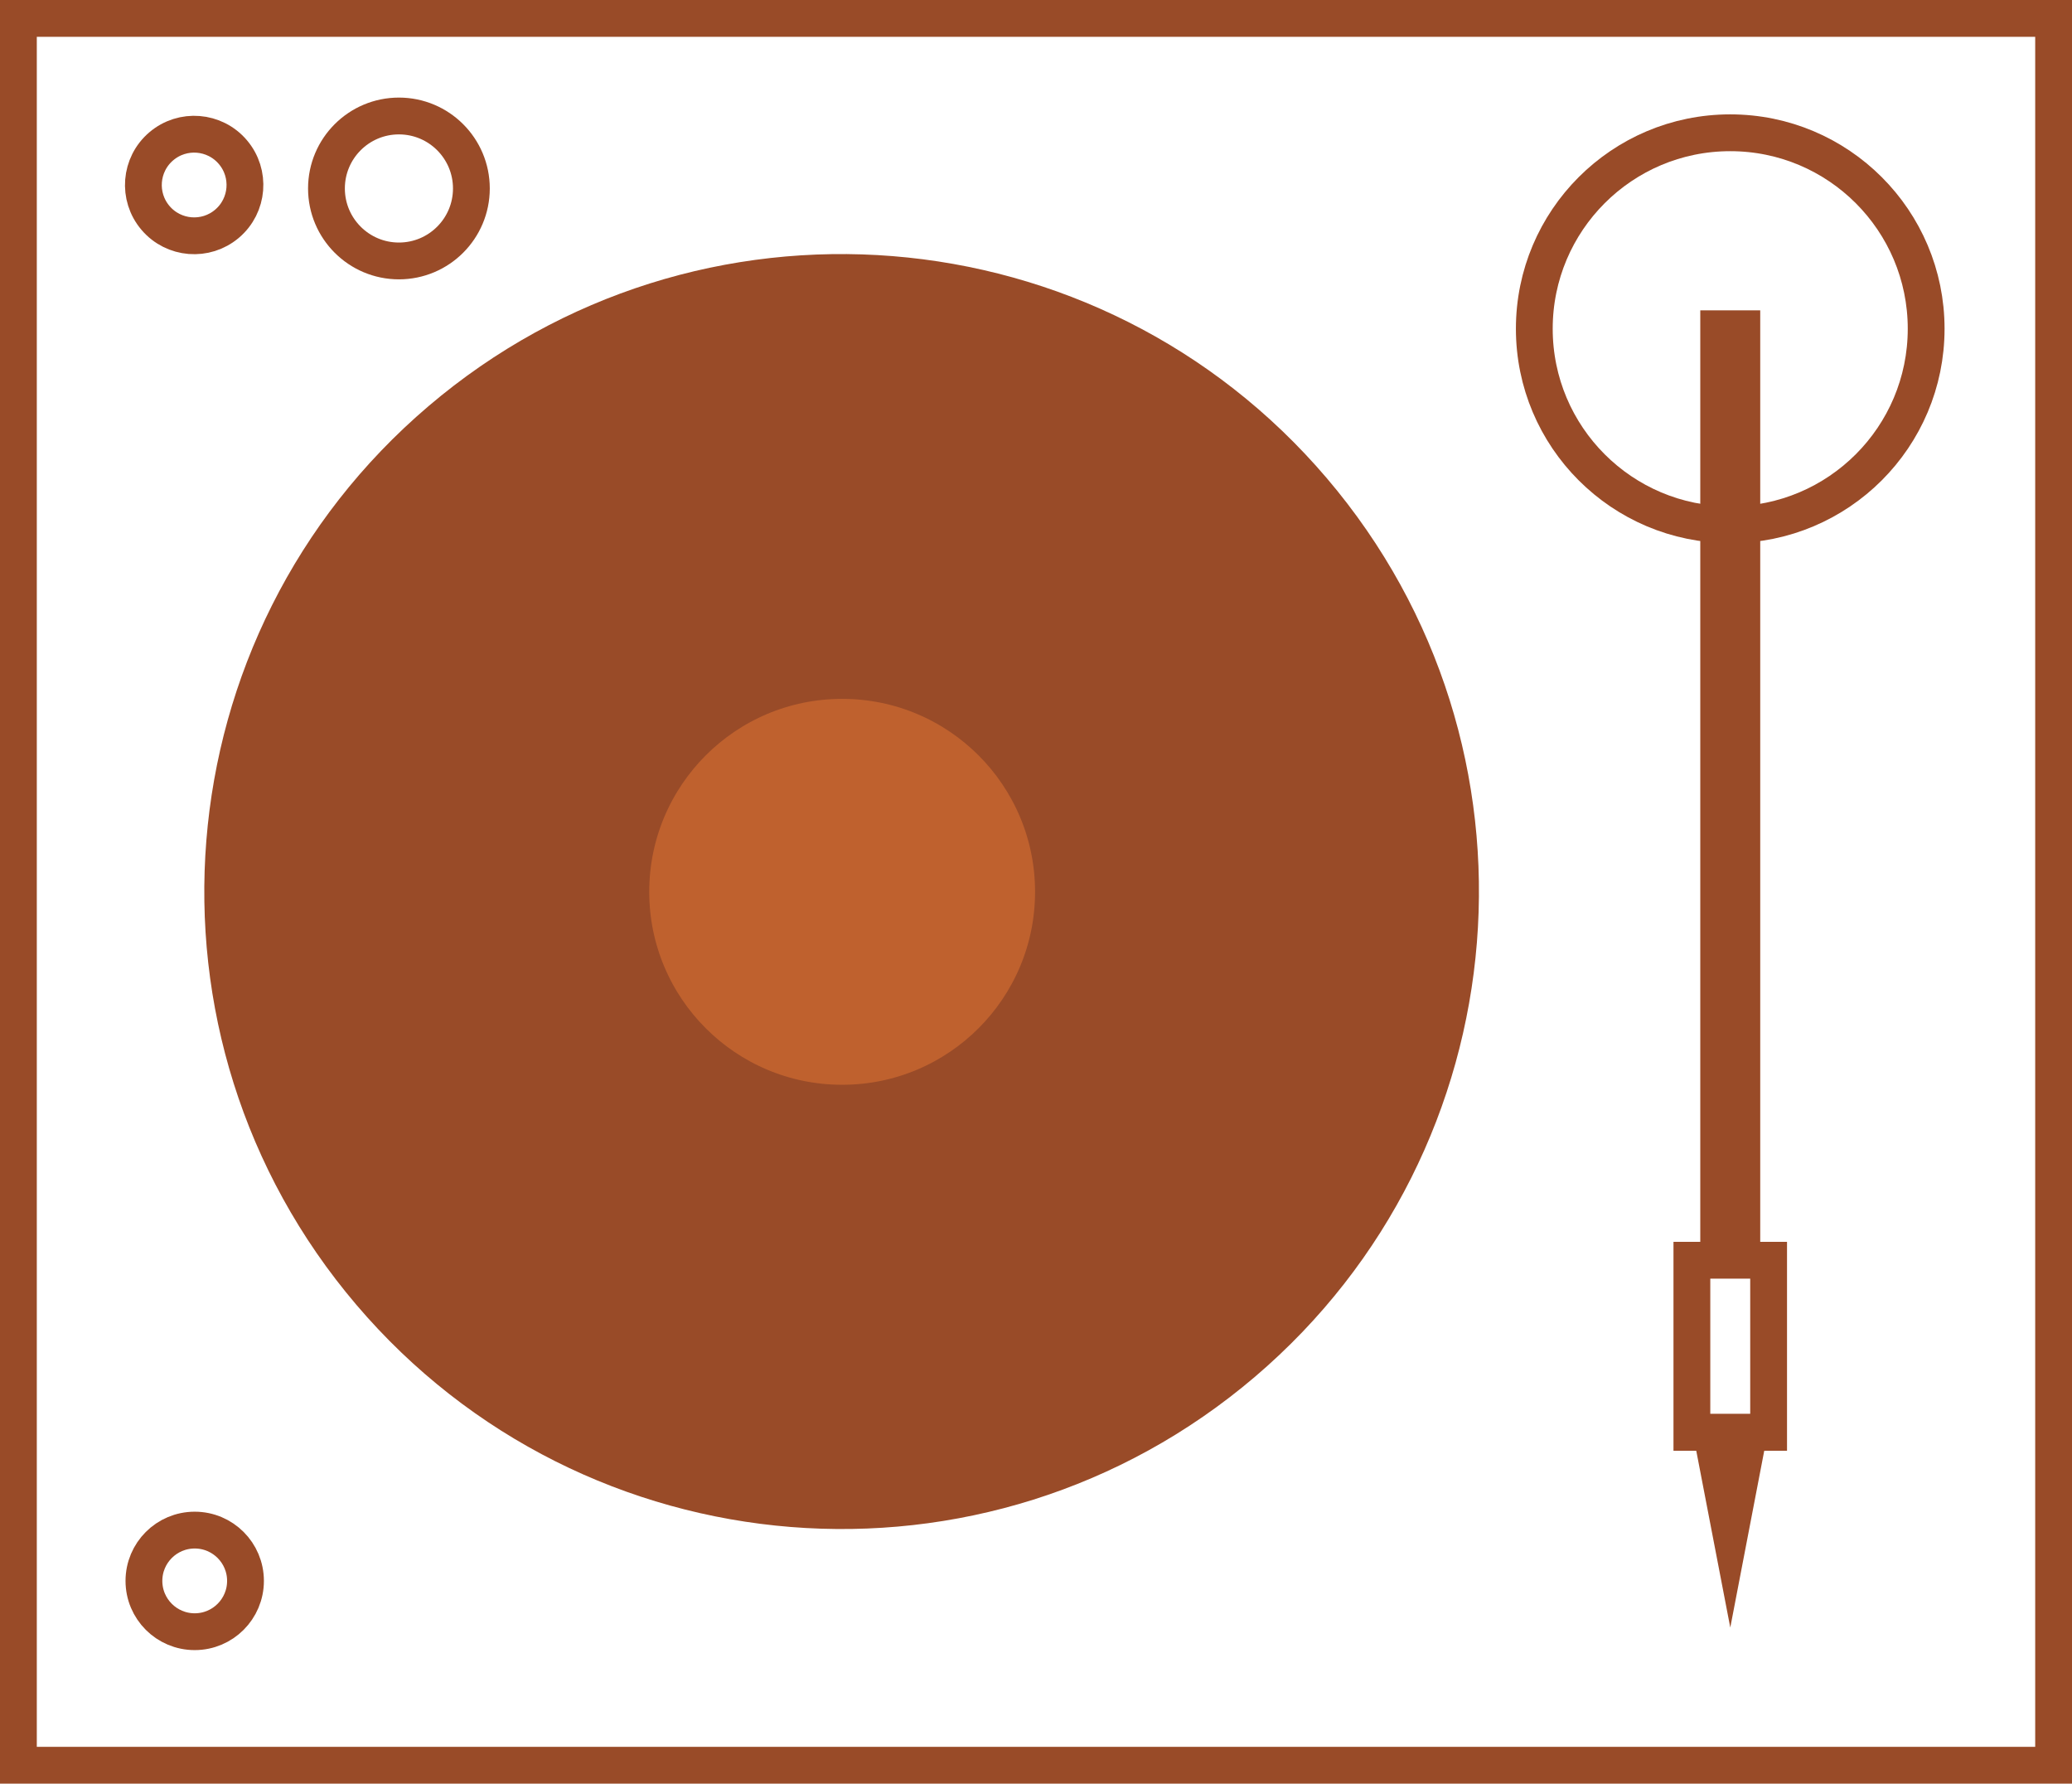
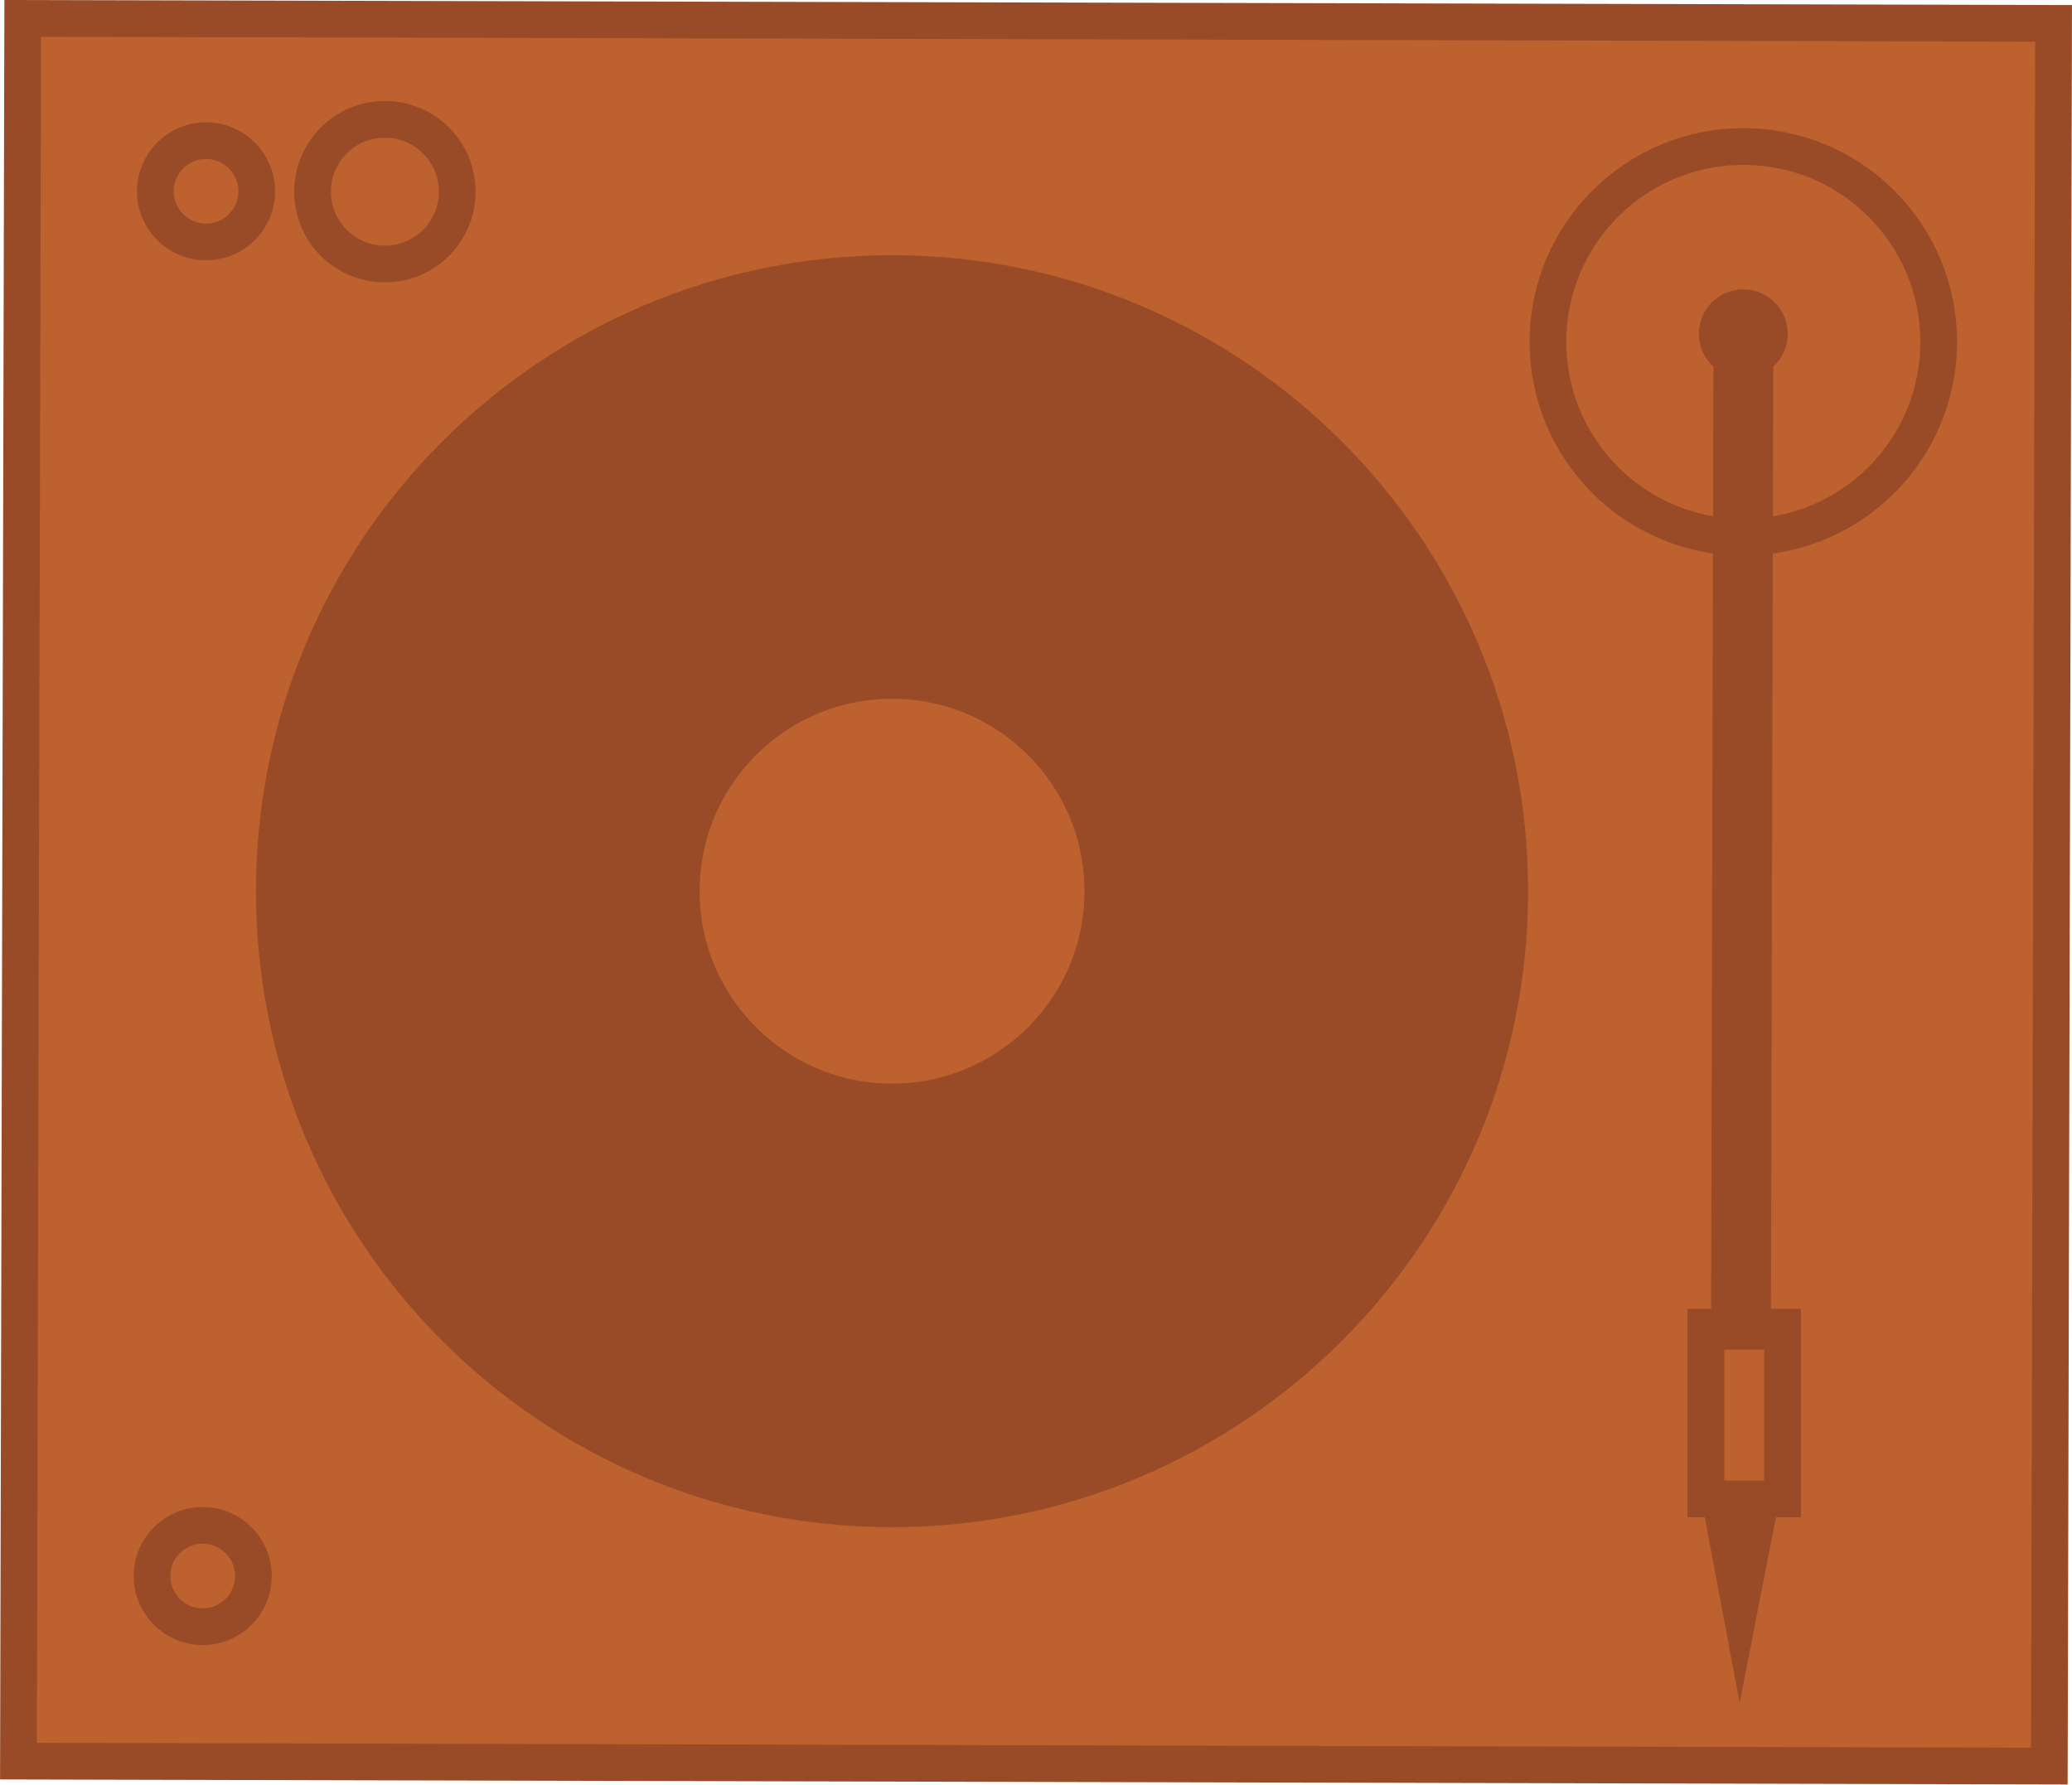
- <svg xmlns="http://www.w3.org/2000/svg" id="Layer_1" data-name="Layer 1" viewBox="0 0 56.303 48.456">
+ <svg xmlns="http://www.w3.org/2000/svg" viewBox="0 0 56.42 48.6">
  <defs>
-     <style>.cls-1{fill:none;}.cls-1,.cls-3{stroke:#994b28;stroke-miterlimit:10;}.cls-2{fill:#994b28;}.cls-3{fill:#bf612e;}</style>
+     <style>.cls-1{fill:#BD612E;}.cls-1,.cls-3,.cls-4{stroke:#994b28;stroke-miterlimit:10;}.cls-2{fill:#994b28;}.cls-3{fill:#BD612E;}.cls-4{fill:none;}</style>
  </defs>
-   <rect class="cls-1" x="0.5" y="0.5" width="55.303" height="47.456" />
-   <circle class="cls-2" cx="-7102.675" cy="2982.142" r="17.318" transform="translate(3498.083 -6850.665) rotate(-40.408)" />
-   <circle class="cls-3" cx="22.884" cy="24.228" r="5.742" />
-   <circle class="cls-1" cx="10.84" cy="5.12" r="1.969" />
-   <circle class="cls-1" cx="-7120.268" cy="2962.948" r="1.38" transform="translate(3506.328 -6866.649) rotate(-40.408)" />
-   <circle class="cls-1" cx="5.291" cy="42.948" r="1.38" />
-   <circle class="cls-1" cx="47.016" cy="8.931" r="5.324" />
-   <rect class="cls-1" x="46.702" y="8.931" width="0.629" height="25.22" />
-   <rect class="cls-1" x="45.974" y="34.237" width="2.085" height="4.676" />
-   <polygon class="cls-1" points="46.506 38.913 47.527 38.913 47.017 41.568 47.017 41.568 46.506 38.913" />
+   <g id="Layer_2" data-name="Layer 2">
+     <g id="Layer_1-2" data-name="Layer 1">
+       <rect class="cls-1" x="0.56" y="0.57" width="55.3" height="47.46" transform="translate(0.06 -0.07) rotate(0.14)" />
+       <circle class="cls-2" cx="24.29" cy="24.27" r="17.32" />
+       <circle class="cls-3" cx="24.29" cy="24.27" r="5.74" />
+       <circle class="cls-4" cx="10.48" cy="5.22" r="1.97" />
+       <circle class="cls-4" cx="5.61" cy="5.21" r="1.38" />
+       <circle class="cls-4" cx="5.52" cy="42.92" r="1.38" />
+       <circle class="cls-4" cx="47.47" cy="9.31" r="5.32" />
+       <rect class="cls-4" x="47.12" y="8.74" width="0.63" height="27.52" transform="translate(0.06 -0.12) rotate(0.14)" />
+       <rect class="cls-4" x="46.35" y="36.26" width="2.09" height="4.68" transform="matrix(1, 0, 0, 1, 0.1, -0.12)" />
+       <polygon class="cls-4" points="46.88 41.06 47.9 41.06 47.38 43.72 47.38 43.72 46.88 41.06" />
+       <circle class="cls-4" cx="47.47" cy="9.09" r="0.71" />
+     </g>
+   </g>
</svg>
